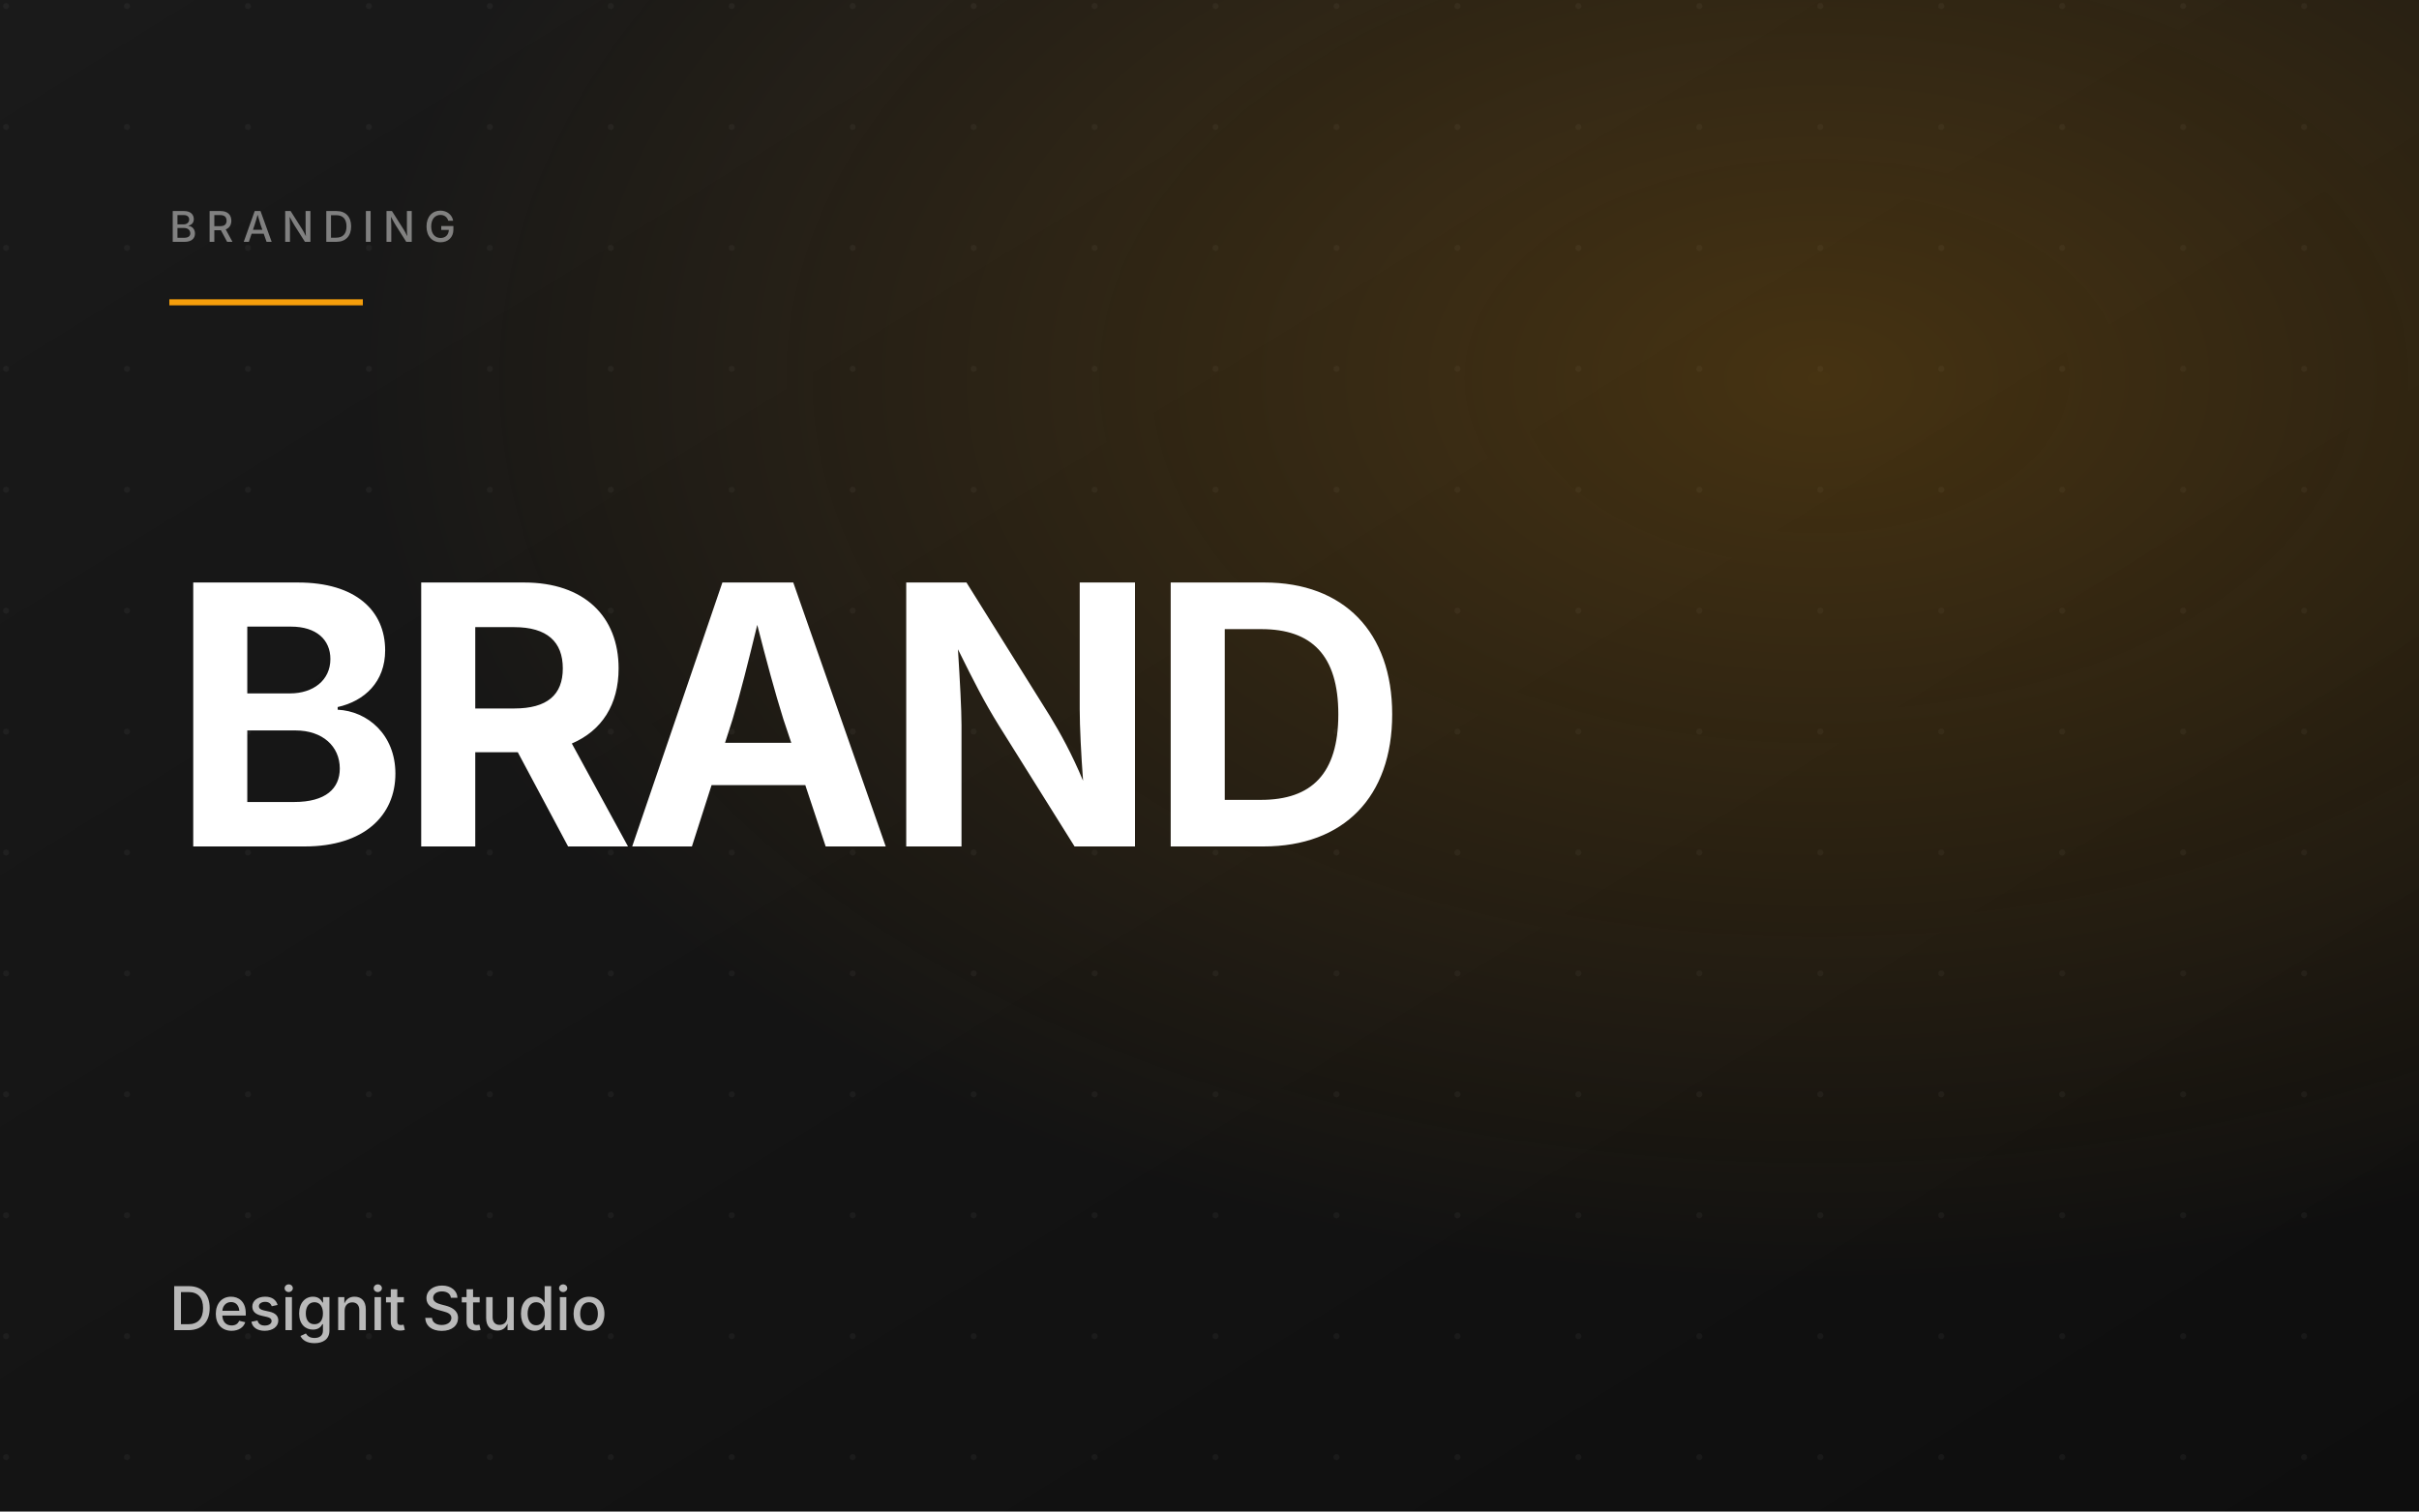
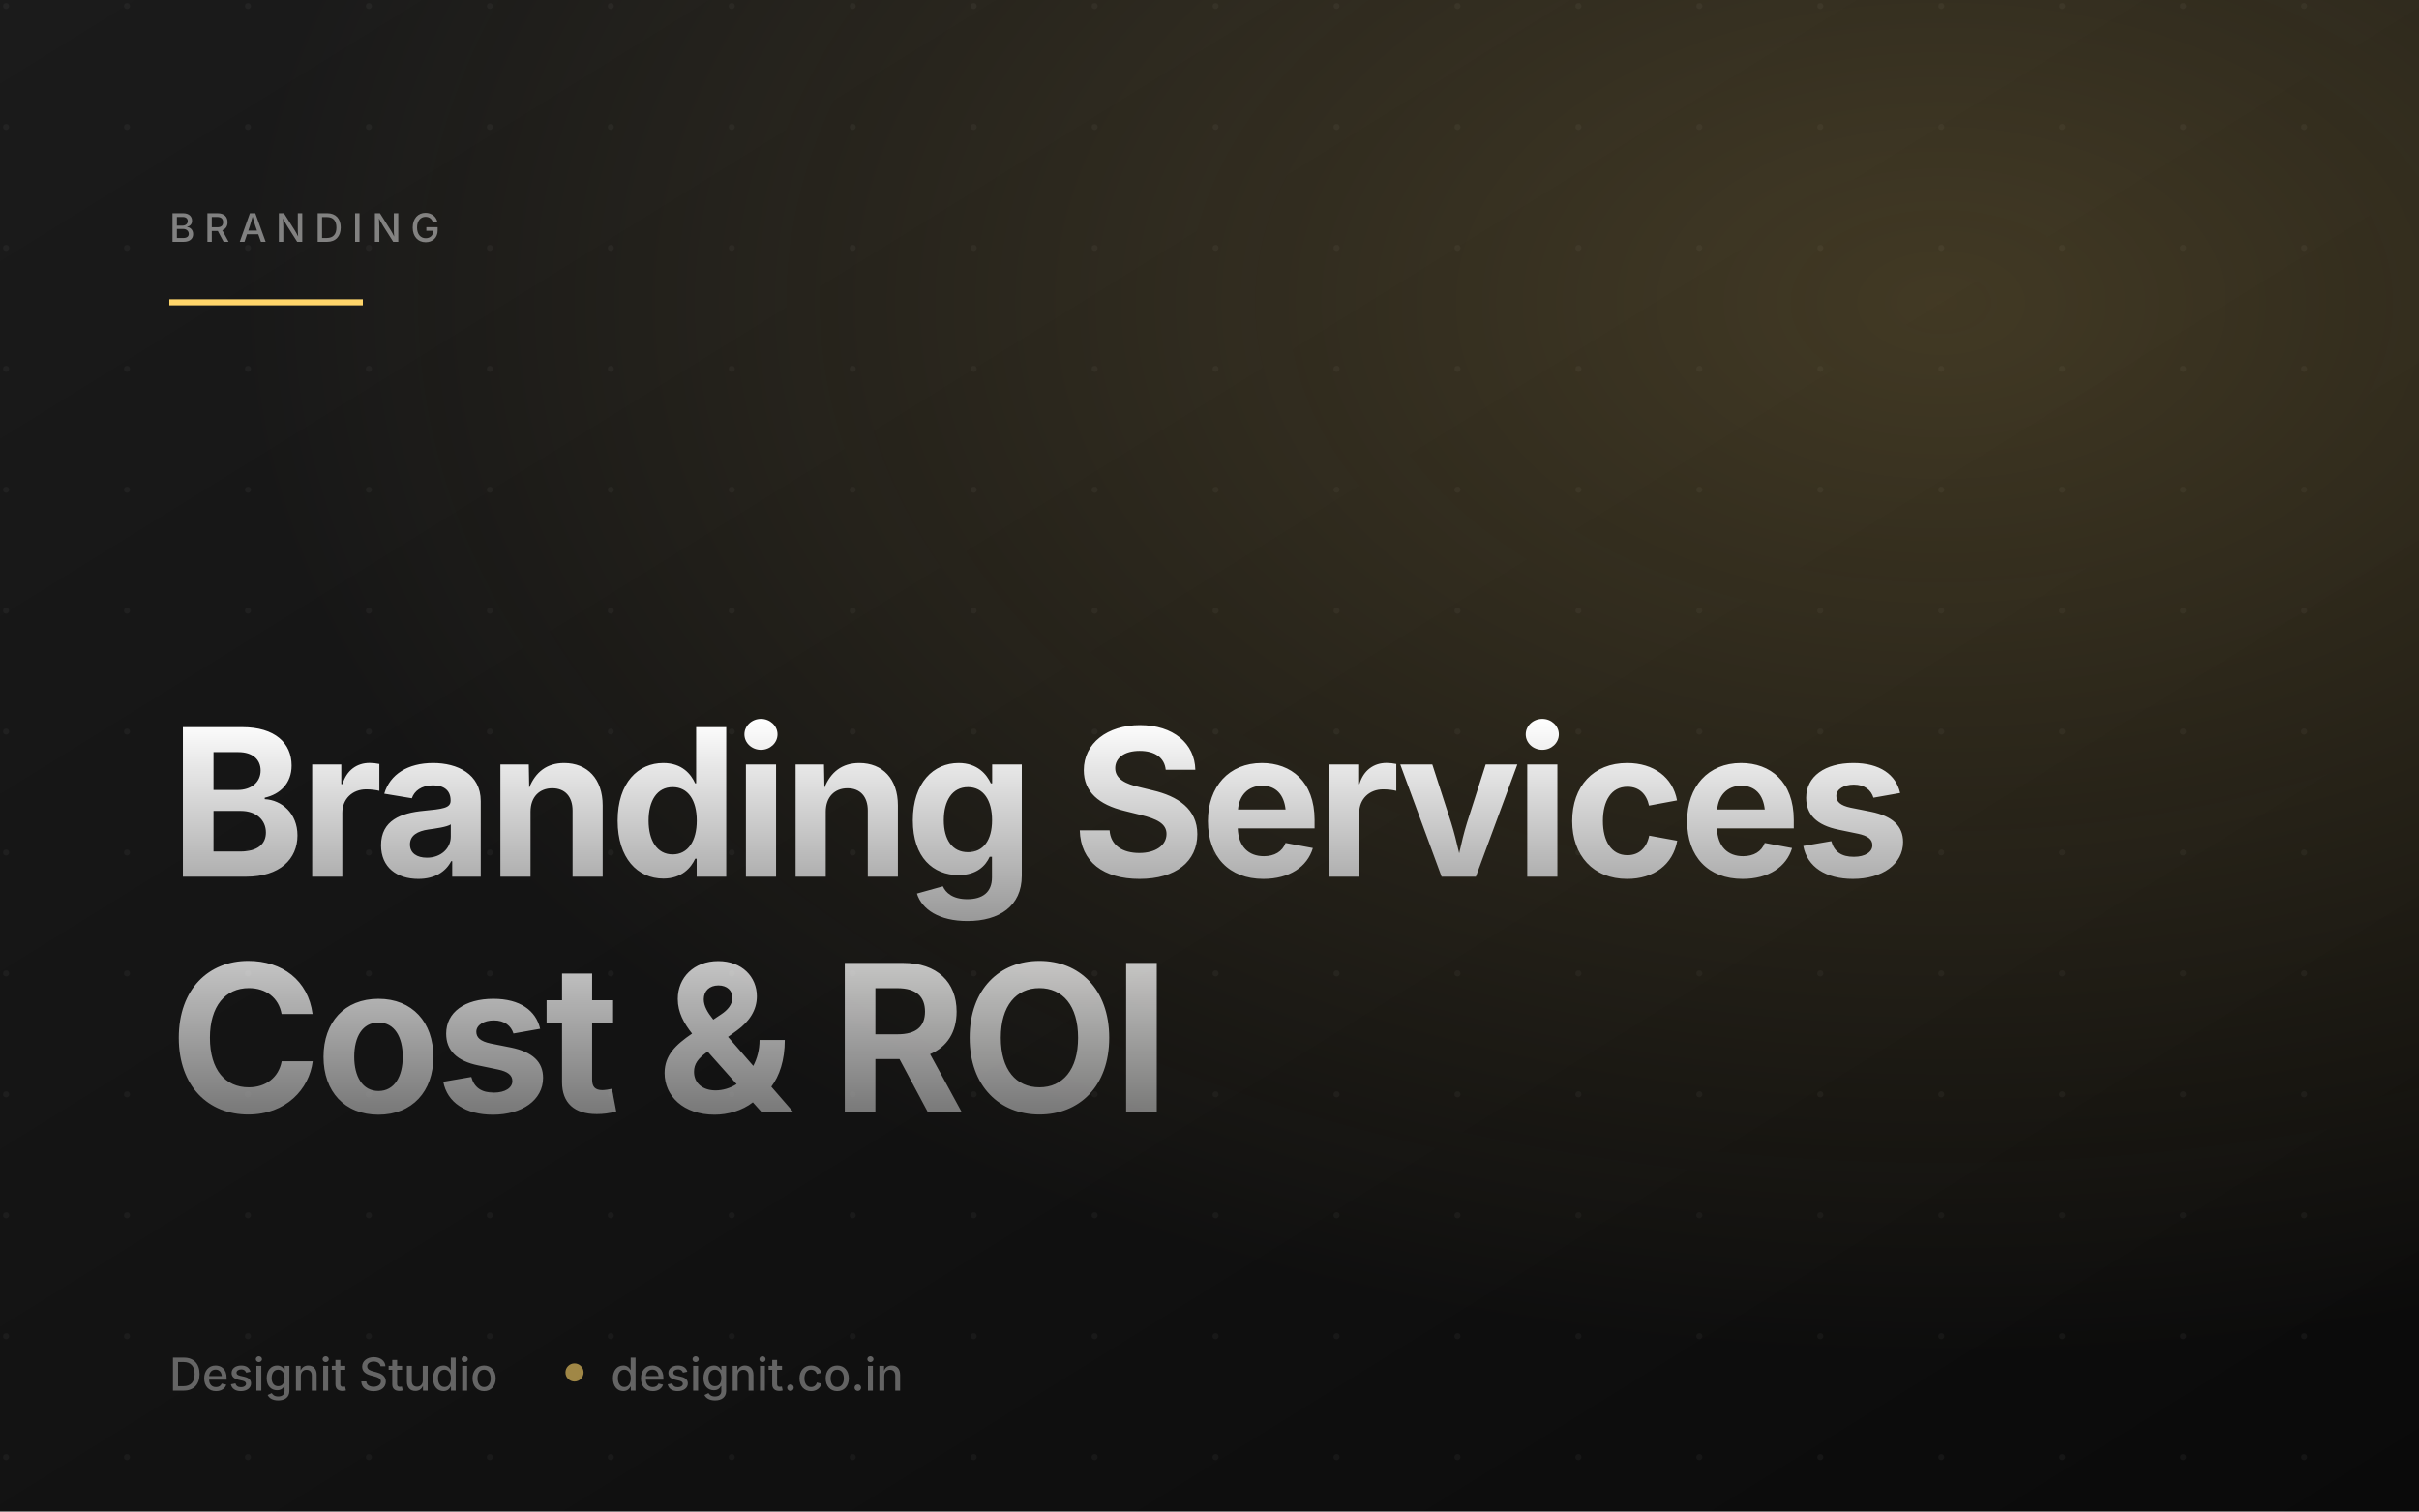
<svg xmlns="http://www.w3.org/2000/svg" viewBox="0 0 800 500" preserveAspectRatio="xMidYMid slice">
  <defs>
    <linearGradient id="bg" x1="0" y1="0" x2="1" y2="1">
-       <stop offset="0" stop-color="#1a1a1a" />
-       <stop offset="1" stop-color="#0e0e0e" />
+       <stop offset="0" stop-color="#1b1b1b" />
+       <stop offset="1" stop-color="#0a0a0a" />
    </linearGradient>
-     <radialGradient id="glow" cx="0.75" cy="0.25" r="0.6">
-       <stop offset="0" stop-color="#f59e0b" stop-opacity="0.22" />
-       <stop offset="1" stop-color="#f59e0b" stop-opacity="0" />
+     <radialGradient id="glow" cx="0.8" cy="0.2" r="0.7">
+       <stop offset="0" stop-color="#ffd56a" stop-opacity="0.2" />
+       <stop offset="1" stop-color="#ffd56a" stop-opacity="0" />
    </radialGradient>
+     <linearGradient id="title-grad" x1="0" y1="0" x2="0" y2="1">
+       <stop offset="0" stop-color="#ffffff" />
+       <stop offset="1" stop-color="#999999" />
+     </linearGradient>
    <pattern id="dots" x="0" y="0" width="40" height="40" patternUnits="userSpaceOnUse">
      <circle cx="2" cy="2" r="1" fill="#ffffff" fill-opacity="0.04" />
    </pattern>
  </defs>
  <rect width="800" height="500" fill="url(#bg)" />
  <rect width="800" height="500" fill="url(#dots)" />
  <rect width="800" height="500" fill="url(#glow)" />
-   <g font-family="Inter, system-ui, sans-serif" fill="#ffffff">
-     <text x="56" y="80" font-size="14" font-weight="500" letter-spacing="3" fill-opacity="0.45">BRANDING</text>
-     <text x="56" y="280" font-size="120" font-weight="700" letter-spacing="-4">BRAND</text>
-     <text x="56" y="440" font-size="20" font-weight="500" fill-opacity="0.7">Designit Studio</text>
-   </g>
-   <line x1="56" y1="100" x2="120" y2="100" stroke="#f59e0b" stroke-width="2" />
+   <text x="56" y="80" font-family="Inter, system-ui, sans-serif" font-size="13" font-weight="500" letter-spacing="3" fill="#ffffff" fill-opacity="0.45">BRANDING</text>
+   <line x1="56" y1="100" x2="120" y2="100" stroke="#ffd56a" stroke-width="2" />
+   <text x="56" y="290" font-family="Inter, system-ui, sans-serif" font-size="68" font-weight="700" letter-spacing="-2" fill="url(#title-grad)">Branding Services</text>
+   <text x="56" y="368" font-family="Inter, system-ui, sans-serif" font-size="68" font-weight="700" letter-spacing="-2" fill="url(#title-grad)" fill-opacity="0.75">Cost &amp; ROI</text>
+   <text x="56" y="460" font-family="Inter, system-ui, sans-serif" font-size="15" font-weight="500" fill="#ffffff" fill-opacity="0.35">Designit Studio</text>
+   <circle cx="190" cy="454" r="3" fill="#ffd56a" fill-opacity="0.6" />
+   <text x="202" y="460" font-family="Inter, system-ui, sans-serif" font-size="15" font-weight="500" fill="#ffffff" fill-opacity="0.35">designit.co.in</text>
</svg>
